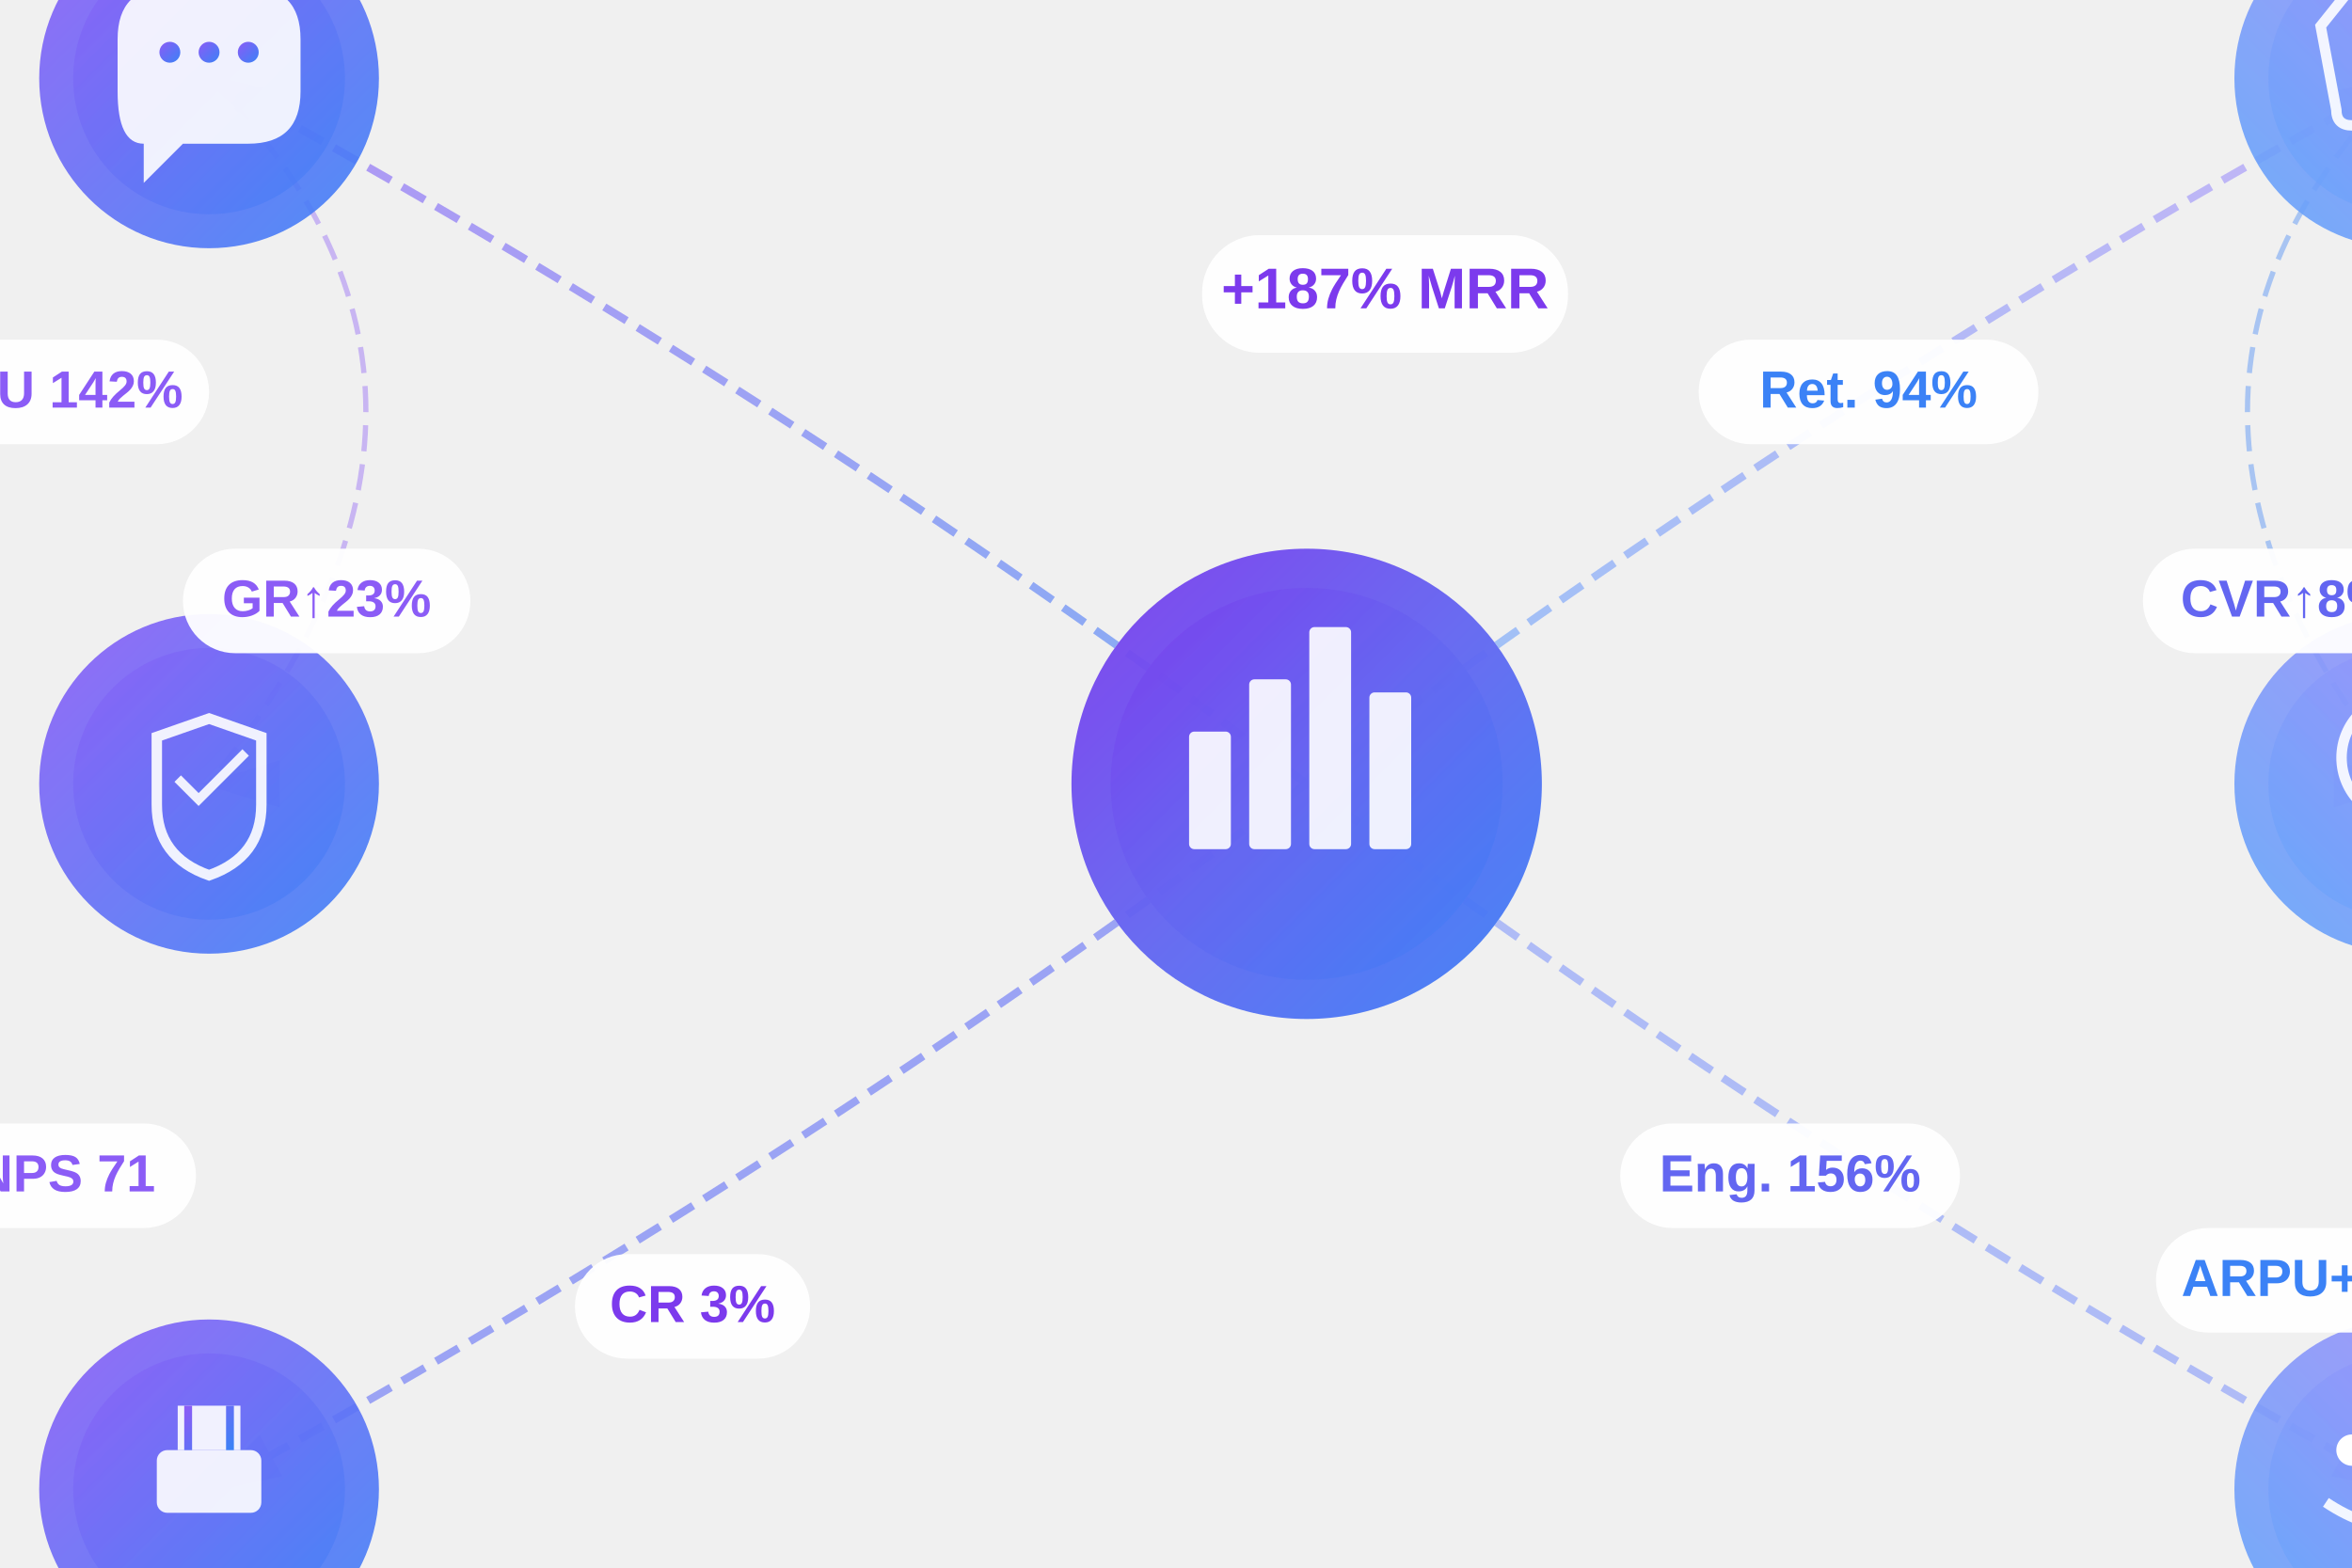
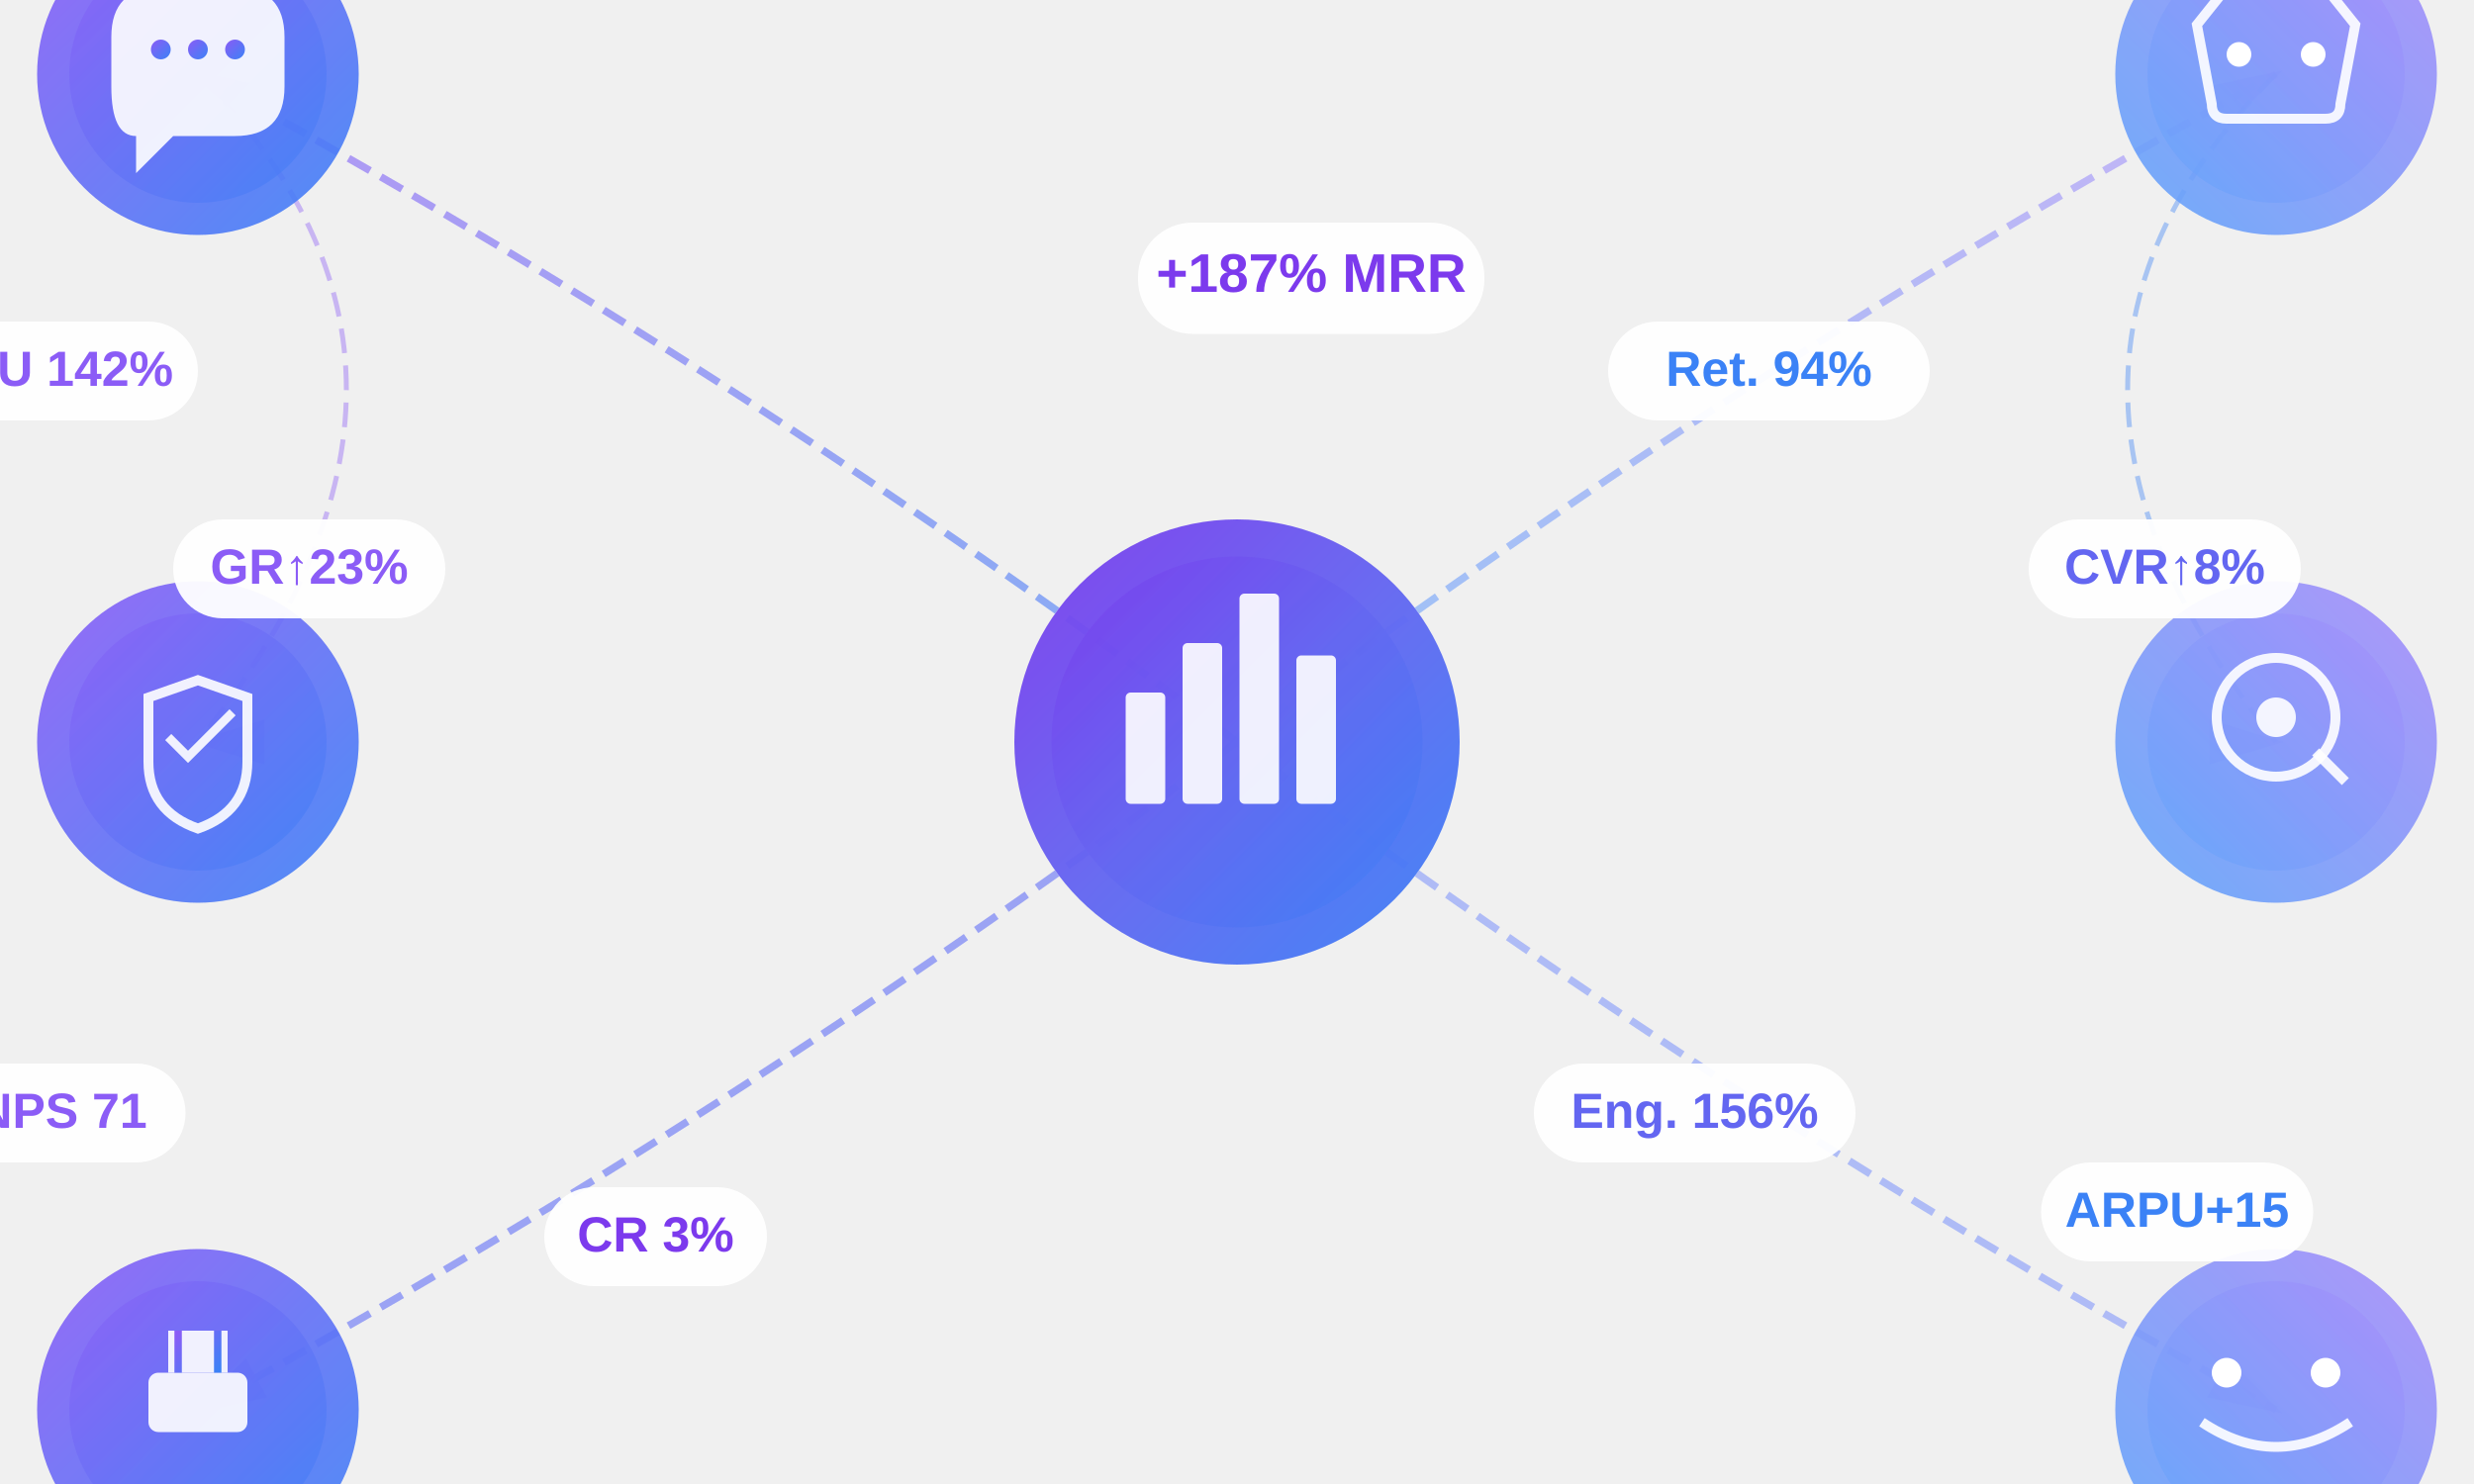
- <svg xmlns="http://www.w3.org/2000/svg" viewBox="200 150 900 600">
+ <svg xmlns="http://www.w3.org/2000/svg" viewBox="200 150 1000 600">
  <defs>
    <linearGradient id="purpleBlue1" x1="0%" y1="0%" x2="100%" y2="100%">
      <stop offset="0%" style="stop-color:#8b5cf6;stop-opacity:1" />
      <stop offset="100%" style="stop-color:#3b82f6;stop-opacity:1" />
    </linearGradient>
    <linearGradient id="purpleBlue2" x1="100%" y1="0%" x2="0%" y2="100%">
      <stop offset="0%" style="stop-color:#a78bfa;stop-opacity:1" />
      <stop offset="100%" style="stop-color:#60a5fa;stop-opacity:1" />
    </linearGradient>
    <linearGradient id="centerGradient" x1="0%" y1="0%" x2="100%" y2="100%">
      <stop offset="0%" style="stop-color:#7c3aed;stop-opacity:1" />
      <stop offset="50%" style="stop-color:#6366f1;stop-opacity:1" />
      <stop offset="100%" style="stop-color:#3b82f6;stop-opacity:1" />
    </linearGradient>
    <marker id="arrowhead" markerWidth="10" markerHeight="10" refX="9" refY="3" orient="auto">
      <polygon points="0 0, 10 3, 0 6" fill="#8b5cf6" opacity="0.7" />
    </marker>
  </defs>
  <style>
    @keyframes flowLine {
      0% { stroke-dashoffset: 1000; }
      100% { stroke-dashoffset: 0; }
    }
    
    @keyframes float {
      0%, 100% { transform: translateY(0px); }
      50% { transform: translateY(-5px); }
    }
    
    .flow-line { 
      stroke-dasharray: 10 5;
      animation: flowLine 20s linear infinite;
    }
    .metric { animation: float 4s ease-in-out infinite; }
    .metric:nth-child(2n) { animation-delay: 0.5s; }
    .metric:nth-child(3n) { animation-delay: 1s; }
  </style>
  <path class="flow-line" d="M 700 450 Q 500 300 280 180" stroke="url(#purpleBlue1)" stroke-width="3" fill="none" opacity="0.6" marker-end="url(#arrowhead)" />
  <path class="flow-line" d="M 700 450 Q 900 300 1120 180" stroke="url(#purpleBlue2)" stroke-width="3" fill="none" opacity="0.6" marker-end="url(#arrowhead)" />
  <path class="flow-line" d="M 700 450 Q 500 450 280 450" stroke="url(#purpleBlue1)" stroke-width="3" fill="none" opacity="0.6" marker-end="url(#arrowhead)" />
  <path class="flow-line" d="M 700 450 Q 900 450 1120 450" stroke="url(#purpleBlue2)" stroke-width="3" fill="none" opacity="0.6" marker-end="url(#arrowhead)" />
  <path class="flow-line" d="M 700 450 Q 500 600 280 720" stroke="url(#purpleBlue1)" stroke-width="3" fill="none" opacity="0.6" marker-end="url(#arrowhead)" />
  <path class="flow-line" d="M 700 450 Q 900 600 1120 720" stroke="url(#purpleBlue2)" stroke-width="3" fill="none" opacity="0.6" marker-end="url(#arrowhead)" />
  <path class="flow-line" d="M 280 180 Q 400 300 280 450" stroke="#8b5cf6" stroke-width="2" fill="none" opacity="0.4" />
  <path class="flow-line" d="M 1120 180 Q 1000 300 1120 450" stroke="#3b82f6" stroke-width="2" fill="none" opacity="0.4" />
  <g id="centerNode">
    <circle cx="700" cy="450" r="90" fill="url(#centerGradient)" opacity="0.95" />
    <circle cx="700" cy="450" r="75" fill="url(#centerGradient)" opacity="0.7" />
    <rect x="655" y="430" width="16" height="45" fill="white" opacity="0.9" rx="2" />
    <rect x="678" y="410" width="16" height="65" fill="white" opacity="0.9" rx="2" />
    <rect x="701" y="390" width="16" height="85" fill="white" opacity="0.9" rx="2" />
    <rect x="724" y="415" width="16" height="60" fill="white" opacity="0.9" rx="2" />
  </g>
  <g id="node1">
    <circle cx="280" cy="180" r="65" fill="url(#purpleBlue1)" opacity="0.9" />
    <circle cx="280" cy="180" r="52" fill="url(#purpleBlue1)" opacity="0.6" />
    <path d="M 245 165 Q 245 145 265 145 L 295 145 Q 315 145 315 165 L 315 185 Q 315 205 295 205 L 270 205 L 255 220 L 255 205 Q 245 205 245 185 Z" fill="white" opacity="0.9" />
    <circle cx="265" cy="170" r="4" fill="url(#purpleBlue1)" />
    <circle cx="280" cy="170" r="4" fill="url(#purpleBlue1)" />
    <circle cx="295" cy="170" r="4" fill="url(#purpleBlue1)" />
  </g>
  <g id="node2">
    <circle cx="1120" cy="180" r="65" fill="url(#purpleBlue2)" opacity="0.9" />
    <circle cx="1120" cy="180" r="52" fill="url(#purpleBlue2)" opacity="0.6" />
    <path d="M 1088 160 L 1100 145 L 1140 145 L 1152 160 L 1146 192 Q 1146 198 1140 198 L 1100 198 Q 1094 198 1094 192 Z" fill="none" stroke="white" stroke-width="4" opacity="0.9" />
    <circle cx="1105" cy="172" r="5" fill="white" />
    <circle cx="1135" cy="172" r="5" fill="white" />
  </g>
  <g id="node3">
    <circle cx="280" cy="450" r="65" fill="url(#purpleBlue1)" opacity="0.9" />
    <circle cx="280" cy="450" r="52" fill="url(#purpleBlue1)" opacity="0.6" />
    <path d="M 280 425 L 260 432 L 260 458 Q 260 478 280 485 Q 300 478 300 458 L 300 432 Z" fill="none" stroke="white" stroke-width="4" opacity="0.9" />
    <path d="M 268 448 L 276 456 L 294 438" fill="none" stroke="white" stroke-width="3.5" opacity="0.9" />
  </g>
  <g id="node4">
    <circle cx="1120" cy="450" r="65" fill="url(#purpleBlue2)" opacity="0.9" />
    <circle cx="1120" cy="450" r="52" fill="url(#purpleBlue2)" opacity="0.6" />
    <circle cx="1120" cy="440" r="24" fill="none" stroke="white" stroke-width="4" opacity="0.9" />
    <circle cx="1120" cy="440" r="8" fill="white" opacity="0.9" />
    <path d="M 1136 454 L 1148 466" stroke="white" stroke-width="4" opacity="0.9" />
  </g>
  <g id="node5">
    <circle cx="280" cy="720" r="65" fill="url(#purpleBlue1)" opacity="0.9" />
    <circle cx="280" cy="720" r="52" fill="url(#purpleBlue1)" opacity="0.6" />
    <rect x="260" y="705" width="40" height="24" rx="4" fill="white" opacity="0.9" />
    <rect x="268" y="688" width="24" height="17" fill="white" opacity="0.9" />
    <path d="M 272 705 L 272 688 M 288 705 L 288 688" stroke="url(#purpleBlue1)" stroke-width="3" />
  </g>
  <g id="node6">
    <circle cx="1120" cy="720" r="65" fill="url(#purpleBlue2)" opacity="0.9" />
    <circle cx="1120" cy="720" r="52" fill="url(#purpleBlue2)" opacity="0.6" />
    <circle cx="1100" cy="705" r="6" fill="white" />
    <circle cx="1140" cy="705" r="6" fill="white" />
    <path d="M 1090 725 Q 1120 745 1150 725" fill="none" stroke="white" stroke-width="4" opacity="0.9" />
  </g>
  <g class="metric" id="metric1">
    <rect x="660" y="240" width="140" height="45" rx="22" fill="white" opacity="0.95" />
    <text x="730" y="268" font-family="Arial, sans-serif" font-size="22" font-weight="700" fill="#7c3aed" text-anchor="middle">+187% MRR</text>
  </g>
  <g class="metric" id="metric2">
    <rect x="160" y="280" width="120" height="40" rx="20" fill="white" opacity="0.95" />
    <text x="220" y="306" font-family="Arial, sans-serif" font-size="20" font-weight="600" fill="#8b5cf6" text-anchor="middle">DAU 142%</text>
  </g>
  <g class="metric" id="metric3">
    <rect x="850" y="280" width="130" height="40" rx="20" fill="white" opacity="0.95" />
    <text x="915" y="306" font-family="Arial, sans-serif" font-size="20" font-weight="600" fill="#3b82f6" text-anchor="middle">Ret. 94%</text>
  </g>
  <g class="metric" id="metric4">
    <rect x="1020" y="360" width="110" height="40" rx="20" fill="white" opacity="0.95" />
    <text x="1075" y="386" font-family="Arial, sans-serif" font-size="20" font-weight="600" fill="#6366f1" text-anchor="middle">CVR↑8%</text>
  </g>
  <g class="metric" id="metric5">
    <rect x="175" y="580" width="100" height="40" rx="20" fill="white" opacity="0.95" />
    <text x="225" y="606" font-family="Arial, sans-serif" font-size="20" font-weight="600" fill="#8b5cf6" text-anchor="middle">NPS 71</text>
  </g>
  <g class="metric" id="metric6">
    <rect x="1025" y="620" width="110" height="40" rx="20" fill="white" opacity="0.95" />
    <text x="1080" y="646" font-family="Arial, sans-serif" font-size="20" font-weight="600" fill="#3b82f6" text-anchor="middle">ARPU+15</text>
  </g>
  <g class="metric" id="metric7">
    <rect x="420" y="630" width="90" height="40" rx="20" fill="white" opacity="0.95" />
    <text x="465" y="656" font-family="Arial, sans-serif" font-size="20" font-weight="600" fill="#7c3aed" text-anchor="middle">CR 3%</text>
  </g>
  <g class="metric" id="metric8">
    <rect x="270" y="360" width="110" height="40" rx="20" fill="white" opacity="0.95" />
    <text x="325" y="386" font-family="Arial, sans-serif" font-size="20" font-weight="600" fill="#8b5cf6" text-anchor="middle">GR↑23%</text>
  </g>
  <g class="metric" id="metric9">
    <rect x="820" y="580" width="130" height="40" rx="20" fill="white" opacity="0.95" />
    <text x="885" y="606" font-family="Arial, sans-serif" font-size="20" font-weight="600" fill="#6366f1" text-anchor="middle">Eng. 156%</text>
  </g>
</svg>
